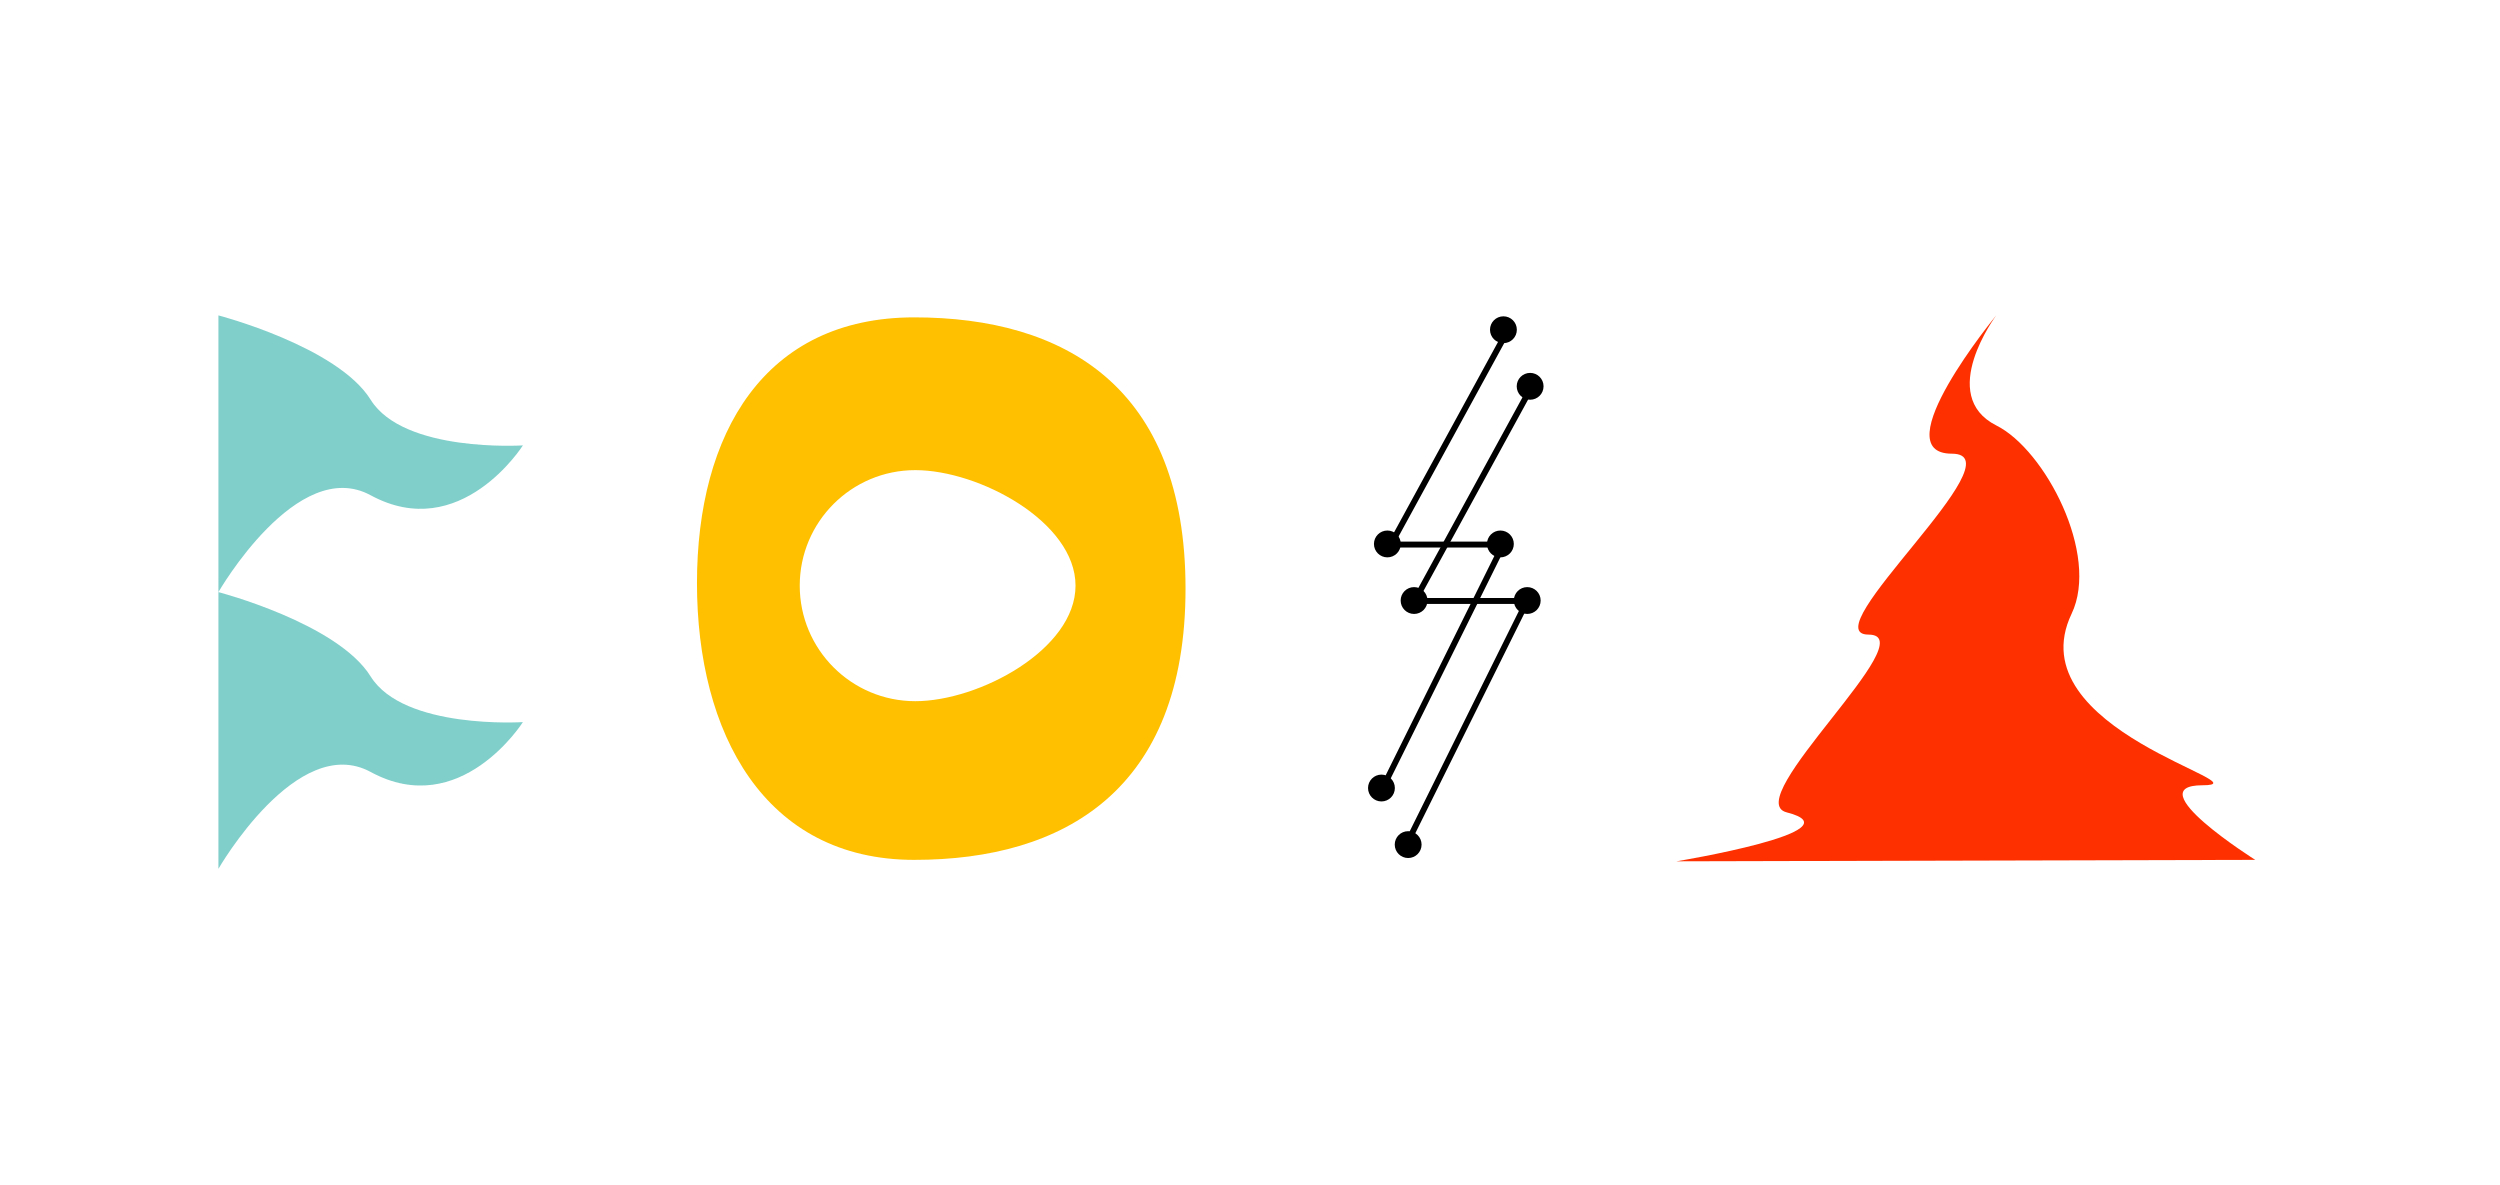
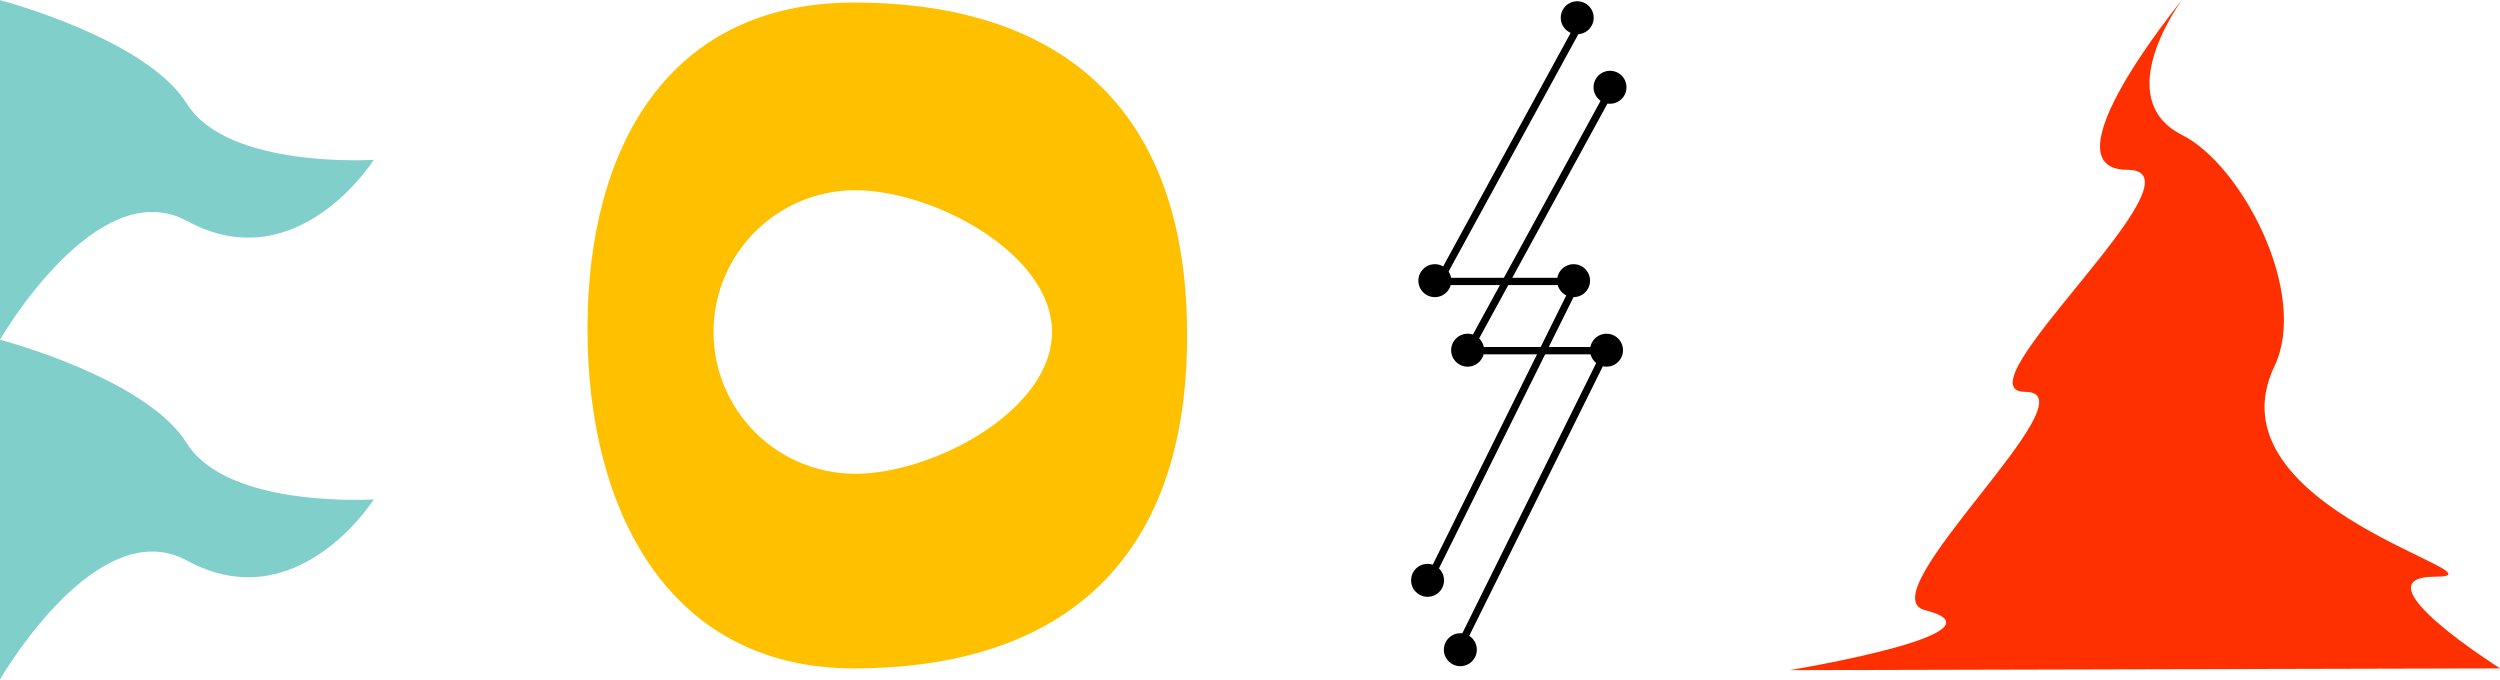
- <svg xmlns="http://www.w3.org/2000/svg" version="1.1" id="logo" x="0px" y="0px" viewBox="2 1.5 1900 900" enable-background="new 2 1.5 1900 900" xml:space="preserve">
+ <svg xmlns="http://www.w3.org/2000/svg" version="1.1" id="logo" x="0px" y="0px" viewBox="163.8 183 1578.4 429" enable-background="new 163.8 183 1578.4 429" xml:space="preserve">
  <g id="letters">
    <g id="id:A_x3B_">
-       <path fill="#FF3000" d="M1716,655l-439.9,1.1c0,0,139.6-23,83.8-37.2c-36.7-9.3,106.4-135.1,62.2-135.1    c-44.2,0,115.9-137.5,63.3-137.5s33.8-105.2,33.8-105.2s-45.5,60.9,0.1,83.8c36.9,18.5,78.6,98.1,57.1,143.1    c-42.3,88.6,149.1,130.3,99.4,130.3C1626.1,598.4,1716,655,1716,655z" />
+       <path fill="#FF3000" d="M1742.3,605l-448.6,1.1c0,0,142.3-23.5,85.4-37.9c-37.4-9.5,108.5-137.8,63.4-137.8    c-45.1,0,118.2-140.2,64.5-140.2s34.5-107.3,34.5-107.3s-46.4,62.1,0.1,85.4c37.6,18.9,80.1,100,58.2,145.9    c-43.1,90.3,152,132.9,101.4,132.9C1650.6,547.3,1742.3,605,1742.3,605z" />
    </g>
    <g id="id:SS_x3B_">
      <g id="s2">
        <g>
-           <circle cx="1072.2" cy="643.4" r="10.2" />
+           <circle cx="1085.8" cy="593.2" r="10.4" />
        </g>
        <g>
-           <circle cx="1162.7" cy="457.9" r="10.2" />
+           <circle cx="1178.1" cy="404.1" r="10.4" />
        </g>
        <g>
-           <circle cx="1076.7" cy="457.9" r="10.2" />
+           <circle cx="1090.4" cy="404.1" r="10.4" />
        </g>
        <g>
-           <circle cx="1164.9" cy="295.1" r="10.2" />
+           <circle cx="1180.3" cy="238.1" r="10.4" />
        </g>
        <g>
-           <polygon points="1074.4,641.3 1070.4,639.3 1159,460.5 1073.3,460.5 1165.2,292.3 1169.2,294.5 1080.9,456 1166.3,456     " />
+           <polygon points="1088.1,591.1 1084,589 1174.3,406.7 1086.9,406.7 1180.6,235.2 1184.7,237.4 1094.7,402.1 1181.8,402.1     " />
        </g>
      </g>
      <g id="s1">
        <g>
-           <circle cx="1051.9" cy="600.4" r="10.2" />
+           <circle cx="1065.1" cy="549.4" r="10.4" />
        </g>
        <g>
-           <circle cx="1056.4" cy="414.9" r="10.2" />
+           <circle cx="1069.7" cy="360.2" r="10.4" />
        </g>
        <g>
-           <circle cx="1142.3" cy="414.9" r="10.2" />
+           <circle cx="1157.3" cy="360.2" r="10.4" />
        </g>
        <g>
-           <circle cx="1144.6" cy="252.1" r="10.2" />
+           <circle cx="1159.6" cy="194.2" r="10.4" />
        </g>
        <g>
-           <polygon points="1056.3,598.4 1052.3,596.4 1140.9,417.6 1055.2,417.6 1147.1,249.3 1151.1,251.5 1062.8,413.1 1148.2,413.1           " />
+           <polygon points="1069.6,547.3 1065.5,545.3 1155.9,363 1068.5,363 1162.2,191.4 1166.3,193.6 1076.2,358.4 1163.3,358.4     " />
        </g>
      </g>
    </g>
-     <path id="id:O" fill="#FFC000" d="M696.8,242.7c-113.9,0-165.1,88.2-165.1,202S582.9,655,696.8,655S903,602,903,448.9   C903,295.1,810.7,242.7,696.8,242.7z M697.6,534.4c-48.5,0-87.8-39.3-87.8-87.8s39.3-87.8,87.8-87.8c48.5,0,121.8,39.3,121.8,87.8   S746.1,534.4,697.6,534.4z" />
+     <path id="id:O" fill="#FFC000" d="M703,184.6c-116.1,0-168.3,89.9-168.3,206S586.9,605,703,605s210.3-54,210.3-210.2   C913.3,238.1,819.2,184.6,703,184.6z M703.8,482.1c-49.5,0-89.5-40.1-89.5-89.5s40.1-89.5,89.5-89.5c49.5,0,124.2,40.1,124.2,89.5   S753.3,482.1,703.8,482.1z" />
    <g id="id:B_x3B_transparency:0_x3B_">
      <g>
-         <path fill="#80CFCB" d="M168,451.5V241.2c0,0,90.5,23.6,115.7,64.1s115.7,34.7,115.7,34.7s-47.4,75-115.7,37.9     C227.8,347.5,168,451.5,168,451.5z" />
+         <path fill="#80CFCB" d="M163.8,397.5V183.1c0,0,92.3,24.1,118,65.4s118,35.4,118,35.4s-48.3,76.5-118,38.6     C224.8,291.5,163.8,397.5,163.8,397.5z" />
      </g>
      <g id="id:B_x3B_transparency:0_x3B__1_">
        <g>
-           <path fill="#80CFCB" d="M168,661.8V451.5c0,0,90.5,23.6,115.7,64.1s115.7,34.7,115.7,34.7s-47.4,75-115.7,37.9      C227.8,557.8,168,661.8,168,661.8z" />
+           <path fill="#80CFCB" d="M163.8,612V397.5c0,0,92.3,24.1,118,65.4s118,35.4,118,35.4s-48.3,76.5-118,38.6      C224.8,505.9,163.8,612,163.8,612z" />
        </g>
      </g>
    </g>
  </g>
</svg>
